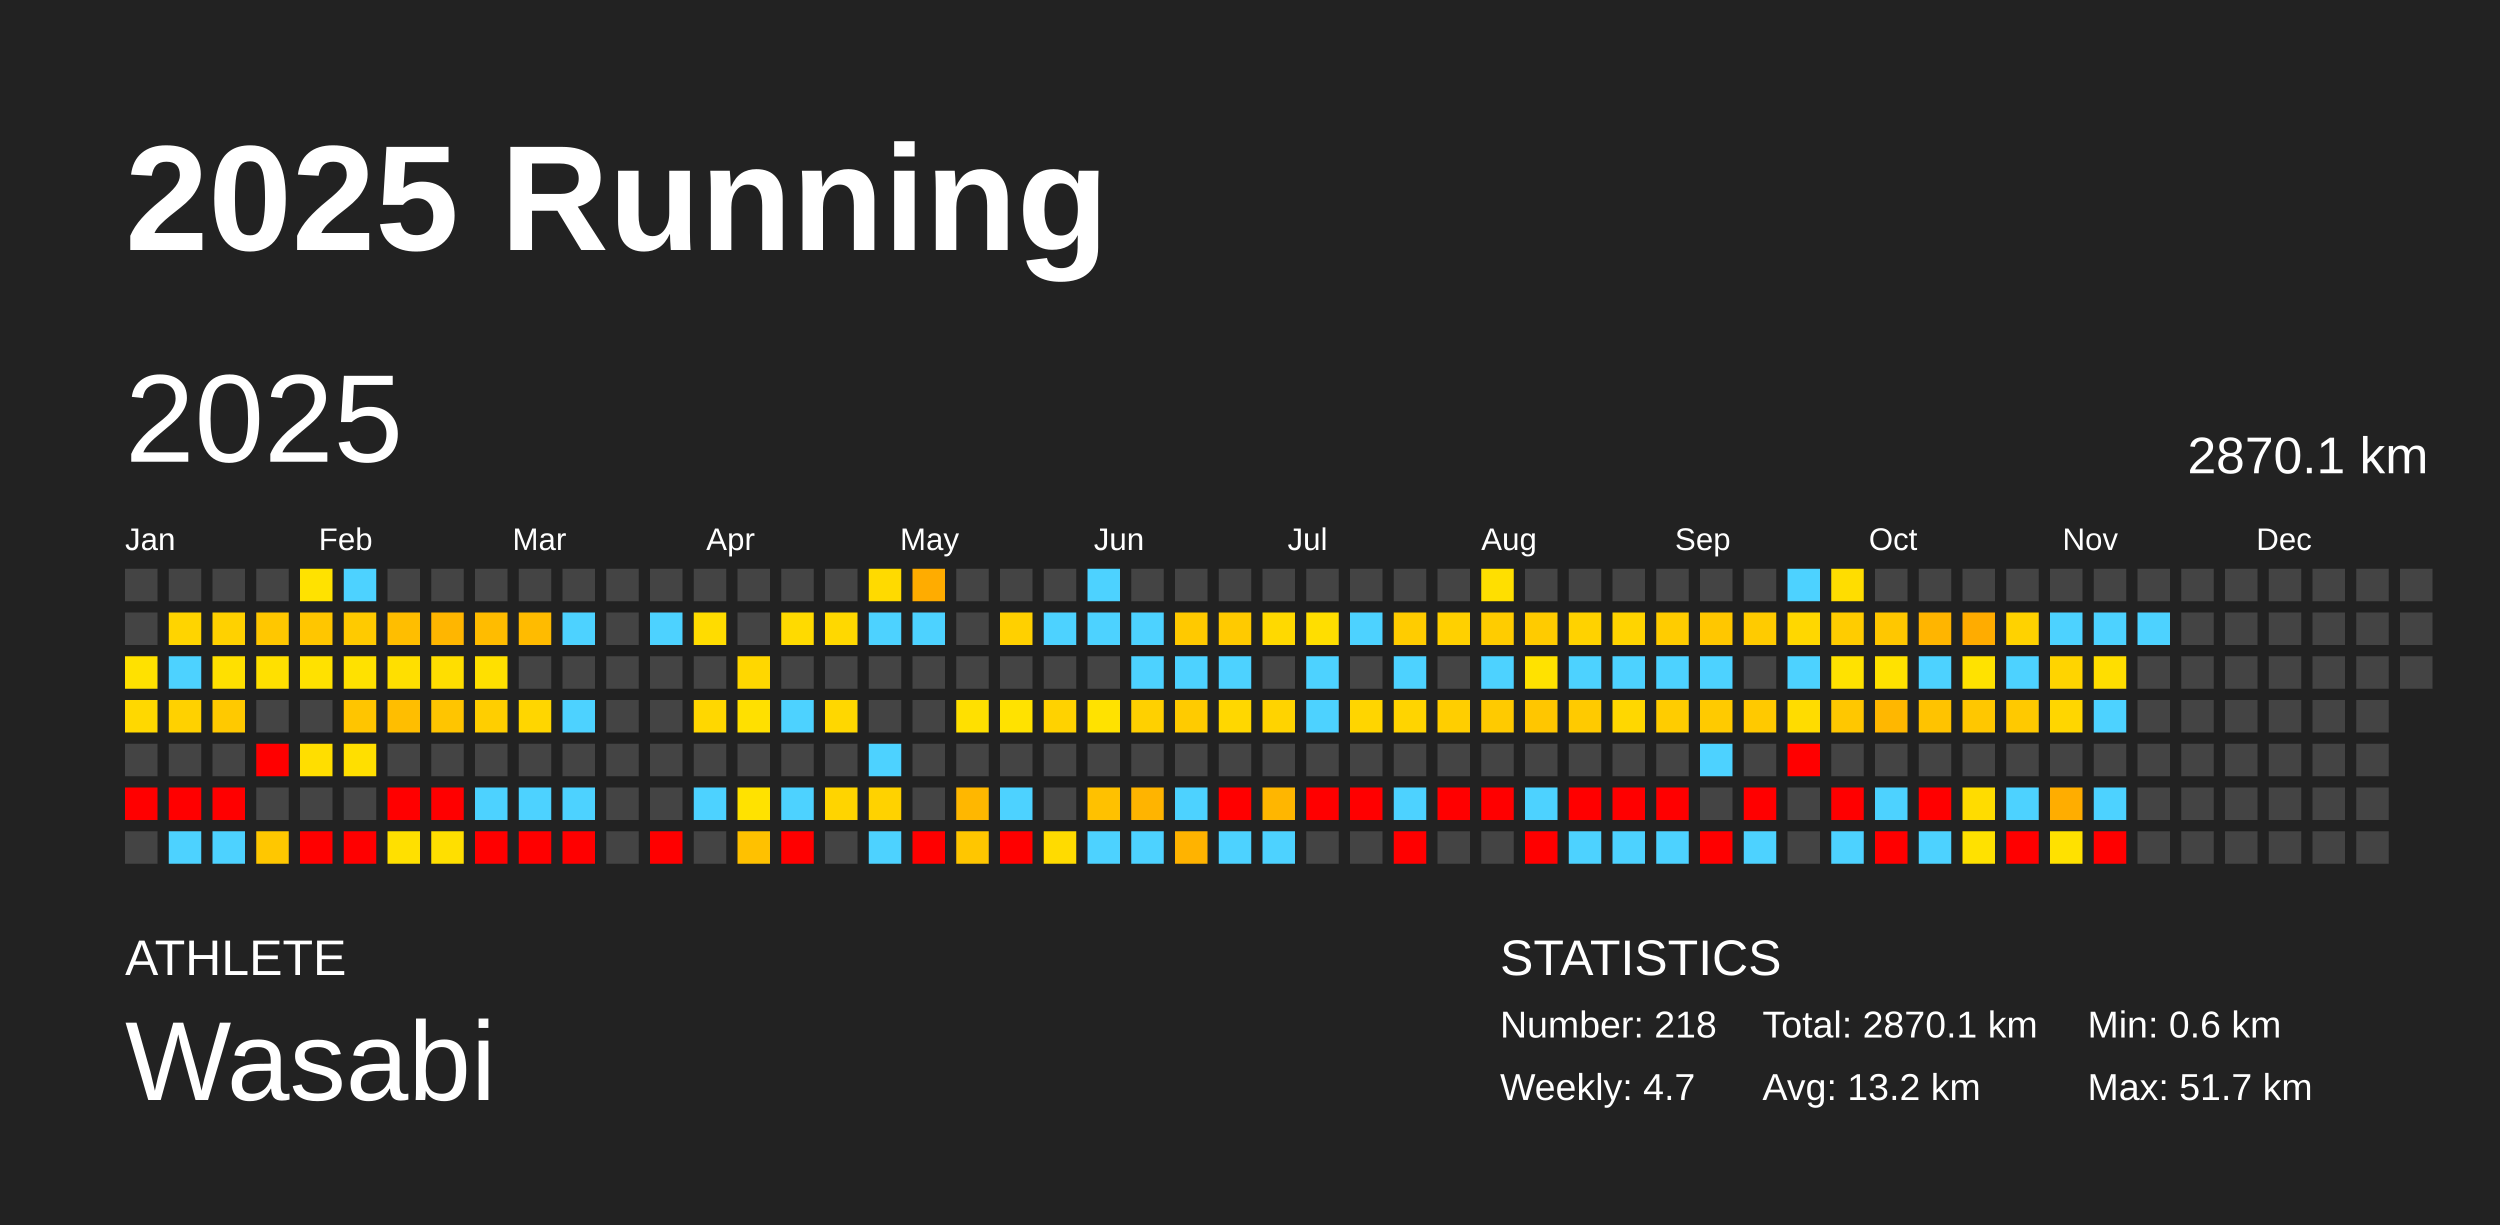
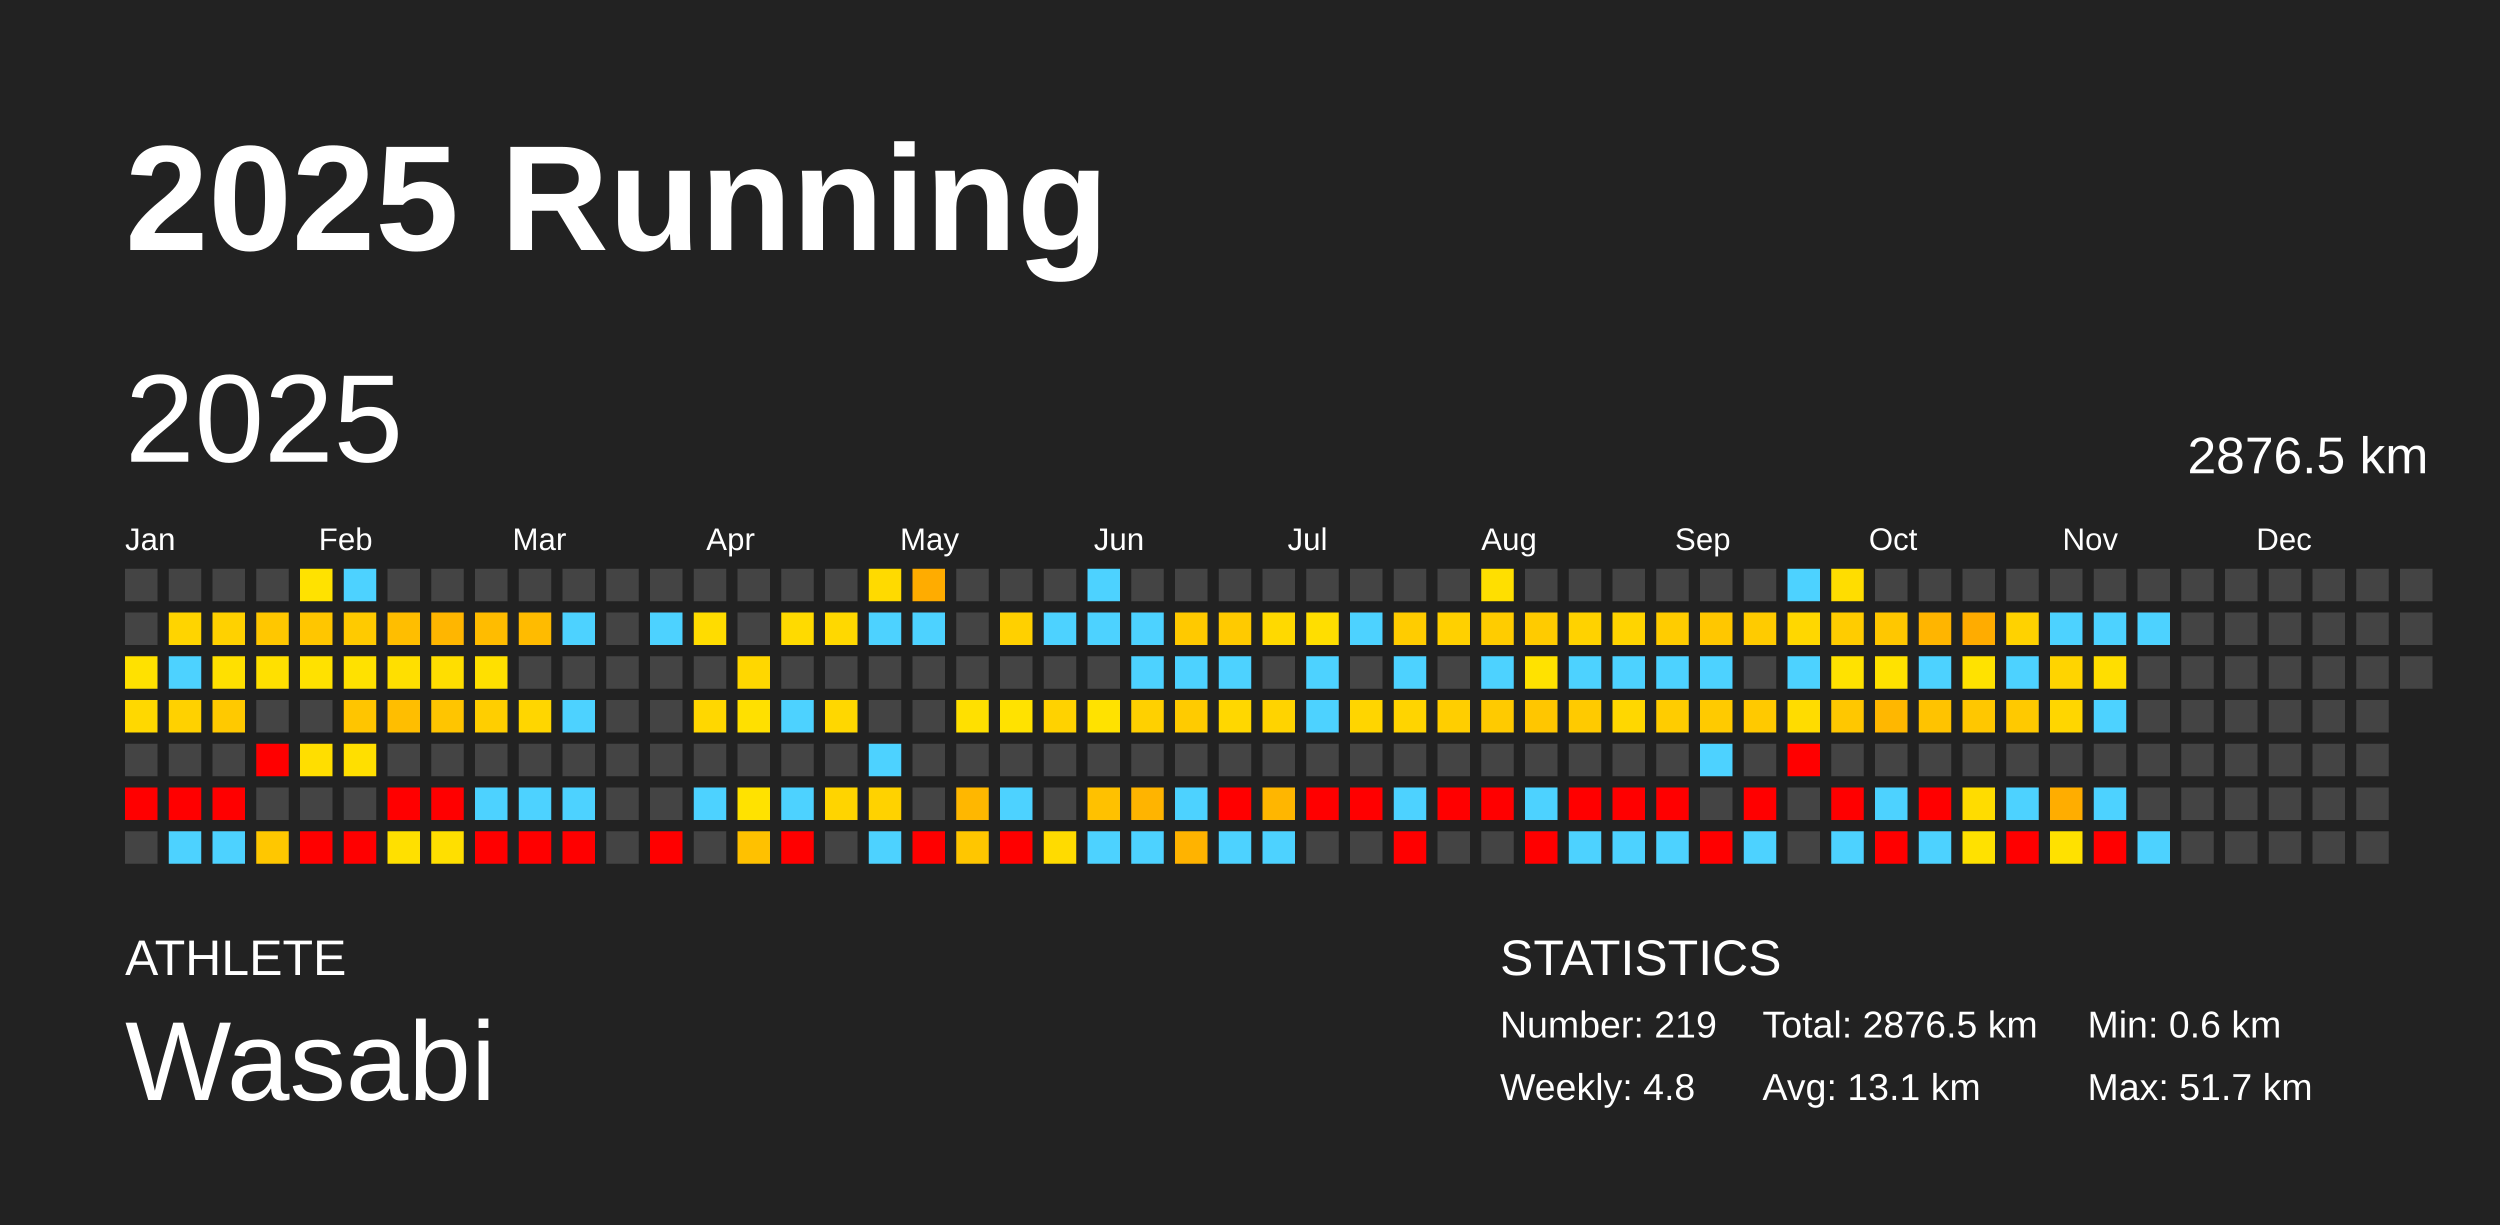
<svg xmlns="http://www.w3.org/2000/svg" baseProfile="full" height="98mm" version="1.1" viewBox="0,0,200,98" width="200mm">
  <defs />
  <rect fill="#222222" height="98" width="200" x="0" y="0" />
  <text fill="#FFFFFF" style="font-size:12px; font-family:Arial; font-weight:bold;" x="10" y="20">2025 Running</text>
  <text fill="#FFFFFF" style="font-size:4px; font-family:Arial" x="10" y="78">ATHLETE</text>
  <text fill="#FFFFFF" style="font-size:9px; font-family:Arial" x="10" y="88">Wasabi</text>
  <text fill="#FFFFFF" style="font-size:4px; font-family:Arial" x="120" y="78">STATISTICS</text>
-   <text fill="#FFFFFF" style="font-size:3px; font-family:Arial" x="120" y="83">Number: 218</text>
-   <text fill="#FFFFFF" style="font-size:3px; font-family:Arial" x="120" y="88">Weekly: 4.7</text>
-   <text fill="#FFFFFF" style="font-size:3px; font-family:Arial" x="141" y="83">Total: 2870.1 km</text>
-   <text fill="#FFFFFF" style="font-size:3px; font-family:Arial" x="141" y="88">Avg: 13.2 km</text>
+   <text fill="#FFFFFF" style="font-size:3px; font-family:Arial" x="120" y="83">Number: 219</text>
+   <text fill="#FFFFFF" style="font-size:3px; font-family:Arial" x="120" y="88">Weekly: 4.8</text>
+   <text fill="#FFFFFF" style="font-size:3px; font-family:Arial" x="141" y="83">Total: 2876.5 km</text>
+   <text fill="#FFFFFF" style="font-size:3px; font-family:Arial" x="141" y="88">Avg: 13.1 km</text>
  <text fill="#FFFFFF" style="font-size:3px; font-family:Arial" x="167" y="83">Min: 0.6 km</text>
  <text fill="#FFFFFF" style="font-size:3px; font-family:Arial" x="167" y="88">Max: 51.7 km</text>
  <text dominant-baseline="hanging" fill="#FFFFFF" style="font-size:10.0px; font-family:Arial;" x="10" y="30">2025</text>
-   <text dominant-baseline="hanging" fill="#FFFFFF" style="font-size:4.125px; font-family:Arial;" x="175" y="35">2870.1 km</text>
+   <text dominant-baseline="hanging" fill="#FFFFFF" style="font-size:4.125px; font-family:Arial;" x="175" y="35">2876.5 km</text>
  <text fill="#FFFFFF" style="font-size:2.5px; font-family:Arial" x="10.0" y="44">Jan</text>
  <text fill="#FFFFFF" style="font-size:2.5px; font-family:Arial" x="25.5" y="44">Feb</text>
  <text fill="#FFFFFF" style="font-size:2.5px; font-family:Arial" x="41.0" y="44">Mar</text>
  <text fill="#FFFFFF" style="font-size:2.5px; font-family:Arial" x="56.5" y="44">Apr</text>
  <text fill="#FFFFFF" style="font-size:2.5px; font-family:Arial" x="72.0" y="44">May</text>
  <text fill="#FFFFFF" style="font-size:2.5px; font-family:Arial" x="87.5" y="44">Jun</text>
  <text fill="#FFFFFF" style="font-size:2.5px; font-family:Arial" x="103.0" y="44">Jul</text>
  <text fill="#FFFFFF" style="font-size:2.5px; font-family:Arial" x="118.5" y="44">Aug</text>
  <text fill="#FFFFFF" style="font-size:2.5px; font-family:Arial" x="134.0" y="44">Sep</text>
  <text fill="#FFFFFF" style="font-size:2.5px; font-family:Arial" x="149.5" y="44">Oct</text>
  <text fill="#FFFFFF" style="font-size:2.5px; font-family:Arial" x="165.0" y="44">Nov</text>
  <text fill="#FFFFFF" style="font-size:2.5px; font-family:Arial" x="180.5" y="44">Dec</text>
  <rect fill="#444444" height="2.6" width="2.6" x="10.0" y="45.5" />
  <rect fill="#444444" height="2.6" width="2.6" x="10.0" y="49.0" />
  <rect fill="#ffe100" height="2.6" width="2.6" x="10.0" y="52.5" />
  <rect fill="#ffd800" height="2.6" width="2.6" x="10.0" y="56.0" />
  <rect fill="#444444" height="2.6" width="2.6" x="10.0" y="59.5" />
  <rect fill="red" height="2.6" width="2.6" x="10.0" y="63.0" />
  <rect fill="#444444" height="2.6" width="2.6" x="10.0" y="66.5" />
  <rect fill="#444444" height="2.6" width="2.6" x="13.5" y="45.5" />
  <rect fill="#ffd400" height="2.6" width="2.6" x="13.5" y="49.0" />
  <rect fill="#4dd2ff" height="2.6" width="2.6" x="13.5" y="52.5" />
  <rect fill="#ffd100" height="2.6" width="2.6" x="13.5" y="56.0" />
  <rect fill="#444444" height="2.6" width="2.6" x="13.5" y="59.5" />
  <rect fill="red" height="2.6" width="2.6" x="13.5" y="63.0" />
  <rect fill="#4dd2ff" height="2.6" width="2.6" x="13.5" y="66.5" />
  <rect fill="#444444" height="2.6" width="2.6" x="17.0" y="45.5" />
  <rect fill="#ffd100" height="2.6" width="2.6" x="17.0" y="49.0" />
  <rect fill="#ffe000" height="2.6" width="2.6" x="17.0" y="52.5" />
  <rect fill="#ffc900" height="2.6" width="2.6" x="17.0" y="56.0" />
  <rect fill="#444444" height="2.6" width="2.6" x="17.0" y="59.5" />
  <rect fill="red" height="2.6" width="2.6" x="17.0" y="63.0" />
  <rect fill="#4dd2ff" height="2.6" width="2.6" x="17.0" y="66.5" />
  <rect fill="#444444" height="2.6" width="2.6" x="20.5" y="45.5" />
  <rect fill="#ffc700" height="2.6" width="2.6" x="20.5" y="49.0" />
  <rect fill="#ffe000" height="2.6" width="2.6" x="20.5" y="52.5" />
  <rect fill="#444444" height="2.6" width="2.6" x="20.5" y="56.0" />
  <rect fill="red" height="2.6" width="2.6" x="20.5" y="59.5" />
  <rect fill="#444444" height="2.6" width="2.6" x="20.5" y="63.0" />
  <rect fill="#ffc700" height="2.6" width="2.6" x="20.5" y="66.5" />
  <rect fill="#ffe200" height="2.6" width="2.6" x="24.0" y="45.5" />
  <rect fill="#ffc600" height="2.6" width="2.6" x="24.0" y="49.0" />
  <rect fill="#ffe100" height="2.6" width="2.6" x="24.0" y="52.5" />
  <rect fill="#444444" height="2.6" width="2.6" x="24.0" y="56.0" />
  <rect fill="#ffde00" height="2.6" width="2.6" x="24.0" y="59.5" />
  <rect fill="#444444" height="2.6" width="2.6" x="24.0" y="63.0" />
  <rect fill="red" height="2.6" width="2.6" x="24.0" y="66.5" />
  <rect fill="#4dd2ff" height="2.6" width="2.6" x="27.5" y="45.5" />
  <rect fill="#ffca00" height="2.6" width="2.6" x="27.5" y="49.0" />
  <rect fill="#ffe100" height="2.6" width="2.6" x="27.5" y="52.5" />
  <rect fill="#ffc500" height="2.6" width="2.6" x="27.5" y="56.0" />
  <rect fill="#ffdf00" height="2.6" width="2.6" x="27.5" y="59.5" />
  <rect fill="#444444" height="2.6" width="2.6" x="27.5" y="63.0" />
  <rect fill="red" height="2.6" width="2.6" x="27.5" y="66.5" />
  <rect fill="#444444" height="2.6" width="2.6" x="31.0" y="45.5" />
  <rect fill="#ffbe00" height="2.6" width="2.6" x="31.0" y="49.0" />
  <rect fill="#ffdf00" height="2.6" width="2.6" x="31.0" y="52.5" />
  <rect fill="#ffbe00" height="2.6" width="2.6" x="31.0" y="56.0" />
  <rect fill="#444444" height="2.6" width="2.6" x="31.0" y="59.5" />
  <rect fill="red" height="2.6" width="2.6" x="31.0" y="63.0" />
  <rect fill="#ffe000" height="2.6" width="2.6" x="31.0" y="66.5" />
  <rect fill="#444444" height="2.6" width="2.6" x="34.5" y="45.5" />
  <rect fill="#ffb600" height="2.6" width="2.6" x="34.5" y="49.0" />
  <rect fill="#ffde00" height="2.6" width="2.6" x="34.5" y="52.5" />
  <rect fill="#ffc500" height="2.6" width="2.6" x="34.5" y="56.0" />
  <rect fill="#444444" height="2.6" width="2.6" x="34.5" y="59.5" />
  <rect fill="red" height="2.6" width="2.6" x="34.5" y="63.0" />
  <rect fill="#ffdf00" height="2.6" width="2.6" x="34.5" y="66.5" />
  <rect fill="#444444" height="2.6" width="2.6" x="38.0" y="45.5" />
  <rect fill="#ffbc00" height="2.6" width="2.6" x="38.0" y="49.0" />
  <rect fill="#ffe000" height="2.6" width="2.6" x="38.0" y="52.5" />
  <rect fill="#ffce00" height="2.6" width="2.6" x="38.0" y="56.0" />
  <rect fill="#444444" height="2.6" width="2.6" x="38.0" y="59.5" />
  <rect fill="#4dd2ff" height="2.6" width="2.6" x="38.0" y="63.0" />
  <rect fill="red" height="2.6" width="2.6" x="38.0" y="66.5" />
  <rect fill="#444444" height="2.6" width="2.6" x="41.5" y="45.5" />
  <rect fill="#ffbb00" height="2.6" width="2.6" x="41.5" y="49.0" />
  <rect fill="#444444" height="2.6" width="2.6" x="41.5" y="52.5" />
  <rect fill="#ffd600" height="2.6" width="2.6" x="41.5" y="56.0" />
  <rect fill="#444444" height="2.6" width="2.6" x="41.5" y="59.5" />
  <rect fill="#4dd2ff" height="2.6" width="2.6" x="41.5" y="63.0" />
  <rect fill="red" height="2.6" width="2.6" x="41.5" y="66.5" />
  <rect fill="#444444" height="2.6" width="2.6" x="45.0" y="45.5" />
  <rect fill="#4dd2ff" height="2.6" width="2.6" x="45.0" y="49.0" />
  <rect fill="#444444" height="2.6" width="2.6" x="45.0" y="52.5" />
  <rect fill="#4dd2ff" height="2.6" width="2.6" x="45.0" y="56.0" />
  <rect fill="#444444" height="2.6" width="2.6" x="45.0" y="59.5" />
  <rect fill="#4dd2ff" height="2.6" width="2.6" x="45.0" y="63.0" />
  <rect fill="red" height="2.6" width="2.6" x="45.0" y="66.5" />
  <rect fill="#444444" height="2.6" width="2.6" x="48.5" y="45.5" />
  <rect fill="#444444" height="2.6" width="2.6" x="48.5" y="49.0" />
  <rect fill="#444444" height="2.6" width="2.6" x="48.5" y="52.5" />
  <rect fill="#444444" height="2.6" width="2.6" x="48.5" y="56.0" />
  <rect fill="#444444" height="2.6" width="2.6" x="48.5" y="59.5" />
  <rect fill="#444444" height="2.6" width="2.6" x="48.5" y="63.0" />
  <rect fill="#444444" height="2.6" width="2.6" x="48.5" y="66.5" />
  <rect fill="#444444" height="2.6" width="2.6" x="52.0" y="45.5" />
  <rect fill="#4dd2ff" height="2.6" width="2.6" x="52.0" y="49.0" />
  <rect fill="#444444" height="2.6" width="2.6" x="52.0" y="52.5" />
  <rect fill="#444444" height="2.6" width="2.6" x="52.0" y="56.0" />
  <rect fill="#444444" height="2.6" width="2.6" x="52.0" y="59.5" />
  <rect fill="#444444" height="2.6" width="2.6" x="52.0" y="63.0" />
  <rect fill="red" height="2.6" width="2.6" x="52.0" y="66.5" />
  <rect fill="#444444" height="2.6" width="2.6" x="55.5" y="45.5" />
  <rect fill="#ffdc00" height="2.6" width="2.6" x="55.5" y="49.0" />
  <rect fill="#444444" height="2.6" width="2.6" x="55.5" y="52.5" />
  <rect fill="#ffd700" height="2.6" width="2.6" x="55.5" y="56.0" />
  <rect fill="#444444" height="2.6" width="2.6" x="55.5" y="59.5" />
  <rect fill="#4dd2ff" height="2.6" width="2.6" x="55.5" y="63.0" />
  <rect fill="#444444" height="2.6" width="2.6" x="55.5" y="66.5" />
  <rect fill="#444444" height="2.6" width="2.6" x="59.0" y="45.5" />
  <rect fill="#444444" height="2.6" width="2.6" x="59.0" y="49.0" />
  <rect fill="#ffd700" height="2.6" width="2.6" x="59.0" y="52.5" />
  <rect fill="#ffe000" height="2.6" width="2.6" x="59.0" y="56.0" />
  <rect fill="#444444" height="2.6" width="2.6" x="59.0" y="59.5" />
  <rect fill="#ffe200" height="2.6" width="2.6" x="59.0" y="63.0" />
  <rect fill="#ffc100" height="2.6" width="2.6" x="59.0" y="66.5" />
  <rect fill="#444444" height="2.6" width="2.6" x="62.5" y="45.5" />
  <rect fill="#ffda00" height="2.6" width="2.6" x="62.5" y="49.0" />
  <rect fill="#444444" height="2.6" width="2.6" x="62.5" y="52.5" />
  <rect fill="#4dd2ff" height="2.6" width="2.6" x="62.5" y="56.0" />
  <rect fill="#444444" height="2.6" width="2.6" x="62.5" y="59.5" />
  <rect fill="#4dd2ff" height="2.6" width="2.6" x="62.5" y="63.0" />
  <rect fill="red" height="2.6" width="2.6" x="62.5" y="66.5" />
  <rect fill="#444444" height="2.6" width="2.6" x="66.0" y="45.5" />
  <rect fill="#ffd800" height="2.6" width="2.6" x="66.0" y="49.0" />
  <rect fill="#444444" height="2.6" width="2.6" x="66.0" y="52.5" />
  <rect fill="#ffd700" height="2.6" width="2.6" x="66.0" y="56.0" />
  <rect fill="#444444" height="2.6" width="2.6" x="66.0" y="59.5" />
  <rect fill="#ffd400" height="2.6" width="2.6" x="66.0" y="63.0" />
  <rect fill="#444444" height="2.6" width="2.6" x="66.0" y="66.5" />
  <rect fill="#ffda00" height="2.6" width="2.6" x="69.5" y="45.5" />
  <rect fill="#4dd2ff" height="2.6" width="2.6" x="69.5" y="49.0" />
  <rect fill="#444444" height="2.6" width="2.6" x="69.5" y="52.5" />
  <rect fill="#444444" height="2.6" width="2.6" x="69.5" y="56.0" />
  <rect fill="#4dd2ff" height="2.6" width="2.6" x="69.5" y="59.5" />
  <rect fill="#ffd200" height="2.6" width="2.6" x="69.5" y="63.0" />
  <rect fill="#4dd2ff" height="2.6" width="2.6" x="69.5" y="66.5" />
  <rect fill="#ffac00" height="2.6" width="2.6" x="73.0" y="45.5" />
  <rect fill="#4dd2ff" height="2.6" width="2.6" x="73.0" y="49.0" />
  <rect fill="#444444" height="2.6" width="2.6" x="73.0" y="52.5" />
  <rect fill="#444444" height="2.6" width="2.6" x="73.0" y="56.0" />
  <rect fill="#444444" height="2.6" width="2.6" x="73.0" y="59.5" />
  <rect fill="#444444" height="2.6" width="2.6" x="73.0" y="63.0" />
  <rect fill="red" height="2.6" width="2.6" x="73.0" y="66.5" />
  <rect fill="#444444" height="2.6" width="2.6" x="76.5" y="45.5" />
  <rect fill="#444444" height="2.6" width="2.6" x="76.5" y="49.0" />
  <rect fill="#444444" height="2.6" width="2.6" x="76.5" y="52.5" />
  <rect fill="#ffe000" height="2.6" width="2.6" x="76.5" y="56.0" />
  <rect fill="#444444" height="2.6" width="2.6" x="76.5" y="59.5" />
  <rect fill="#ffb700" height="2.6" width="2.6" x="76.5" y="63.0" />
  <rect fill="#ffc600" height="2.6" width="2.6" x="76.5" y="66.5" />
  <rect fill="#444444" height="2.6" width="2.6" x="80.0" y="45.5" />
  <rect fill="#ffd000" height="2.6" width="2.6" x="80.0" y="49.0" />
  <rect fill="#444444" height="2.6" width="2.6" x="80.0" y="52.5" />
  <rect fill="#ffe200" height="2.6" width="2.6" x="80.0" y="56.0" />
  <rect fill="#444444" height="2.6" width="2.6" x="80.0" y="59.5" />
  <rect fill="#4dd2ff" height="2.6" width="2.6" x="80.0" y="63.0" />
  <rect fill="red" height="2.6" width="2.6" x="80.0" y="66.5" />
  <rect fill="#444444" height="2.6" width="2.6" x="83.5" y="45.5" />
  <rect fill="#4dd2ff" height="2.6" width="2.6" x="83.5" y="49.0" />
  <rect fill="#444444" height="2.6" width="2.6" x="83.5" y="52.5" />
  <rect fill="#ffd200" height="2.6" width="2.6" x="83.5" y="56.0" />
  <rect fill="#444444" height="2.6" width="2.6" x="83.5" y="59.5" />
  <rect fill="#444444" height="2.6" width="2.6" x="83.5" y="63.0" />
  <rect fill="#ffdb00" height="2.6" width="2.6" x="83.5" y="66.5" />
  <rect fill="#4dd2ff" height="2.6" width="2.6" x="87.0" y="45.5" />
  <rect fill="#4dd2ff" height="2.6" width="2.6" x="87.0" y="49.0" />
  <rect fill="#444444" height="2.6" width="2.6" x="87.0" y="52.5" />
  <rect fill="#ffe200" height="2.6" width="2.6" x="87.0" y="56.0" />
  <rect fill="#444444" height="2.6" width="2.6" x="87.0" y="59.5" />
  <rect fill="#ffc100" height="2.6" width="2.6" x="87.0" y="63.0" />
  <rect fill="#4dd2ff" height="2.6" width="2.6" x="87.0" y="66.5" />
  <rect fill="#444444" height="2.6" width="2.6" x="90.5" y="45.5" />
  <rect fill="#4dd2ff" height="2.6" width="2.6" x="90.5" y="49.0" />
  <rect fill="#4dd2ff" height="2.6" width="2.6" x="90.5" y="52.5" />
  <rect fill="#ffd000" height="2.6" width="2.6" x="90.5" y="56.0" />
  <rect fill="#444444" height="2.6" width="2.6" x="90.5" y="59.5" />
  <rect fill="#ffb400" height="2.6" width="2.6" x="90.5" y="63.0" />
  <rect fill="#4dd2ff" height="2.6" width="2.6" x="90.5" y="66.5" />
  <rect fill="#444444" height="2.6" width="2.6" x="94.0" y="45.5" />
  <rect fill="#ffc900" height="2.6" width="2.6" x="94.0" y="49.0" />
  <rect fill="#4dd2ff" height="2.6" width="2.6" x="94.0" y="52.5" />
  <rect fill="#ffcb00" height="2.6" width="2.6" x="94.0" y="56.0" />
  <rect fill="#444444" height="2.6" width="2.6" x="94.0" y="59.5" />
  <rect fill="#4dd2ff" height="2.6" width="2.6" x="94.0" y="63.0" />
  <rect fill="#ffb300" height="2.6" width="2.6" x="94.0" y="66.5" />
  <rect fill="#444444" height="2.6" width="2.6" x="97.5" y="45.5" />
  <rect fill="#ffca00" height="2.6" width="2.6" x="97.5" y="49.0" />
  <rect fill="#4dd2ff" height="2.6" width="2.6" x="97.5" y="52.5" />
  <rect fill="#ffd700" height="2.6" width="2.6" x="97.5" y="56.0" />
  <rect fill="#444444" height="2.6" width="2.6" x="97.5" y="59.5" />
  <rect fill="red" height="2.6" width="2.6" x="97.5" y="63.0" />
  <rect fill="#4dd2ff" height="2.6" width="2.6" x="97.5" y="66.5" />
  <rect fill="#444444" height="2.6" width="2.6" x="101.0" y="45.5" />
  <rect fill="#ffd900" height="2.6" width="2.6" x="101.0" y="49.0" />
  <rect fill="#444444" height="2.6" width="2.6" x="101.0" y="52.5" />
  <rect fill="#ffd300" height="2.6" width="2.6" x="101.0" y="56.0" />
  <rect fill="#444444" height="2.6" width="2.6" x="101.0" y="59.5" />
  <rect fill="#ffb600" height="2.6" width="2.6" x="101.0" y="63.0" />
  <rect fill="#4dd2ff" height="2.6" width="2.6" x="101.0" y="66.5" />
  <rect fill="#444444" height="2.6" width="2.6" x="104.5" y="45.5" />
  <rect fill="#ffde00" height="2.6" width="2.6" x="104.5" y="49.0" />
  <rect fill="#4dd2ff" height="2.6" width="2.6" x="104.5" y="52.5" />
  <rect fill="#4dd2ff" height="2.6" width="2.6" x="104.5" y="56.0" />
  <rect fill="#444444" height="2.6" width="2.6" x="104.5" y="59.5" />
  <rect fill="red" height="2.6" width="2.6" x="104.5" y="63.0" />
  <rect fill="#444444" height="2.6" width="2.6" x="104.5" y="66.5" />
  <rect fill="#444444" height="2.6" width="2.6" x="108.0" y="45.5" />
  <rect fill="#4dd2ff" height="2.6" width="2.6" x="108.0" y="49.0" />
  <rect fill="#444444" height="2.6" width="2.6" x="108.0" y="52.5" />
  <rect fill="#ffd500" height="2.6" width="2.6" x="108.0" y="56.0" />
  <rect fill="#444444" height="2.6" width="2.6" x="108.0" y="59.5" />
  <rect fill="red" height="2.6" width="2.6" x="108.0" y="63.0" />
  <rect fill="#444444" height="2.6" width="2.6" x="108.0" y="66.5" />
  <rect fill="#444444" height="2.6" width="2.6" x="111.5" y="45.5" />
  <rect fill="#ffcc00" height="2.6" width="2.6" x="111.5" y="49.0" />
  <rect fill="#4dd2ff" height="2.6" width="2.6" x="111.5" y="52.5" />
  <rect fill="#ffd400" height="2.6" width="2.6" x="111.5" y="56.0" />
  <rect fill="#444444" height="2.6" width="2.6" x="111.5" y="59.5" />
  <rect fill="#4dd2ff" height="2.6" width="2.6" x="111.5" y="63.0" />
  <rect fill="red" height="2.6" width="2.6" x="111.5" y="66.5" />
  <rect fill="#444444" height="2.6" width="2.6" x="115.0" y="45.5" />
  <rect fill="#ffd000" height="2.6" width="2.6" x="115.0" y="49.0" />
  <rect fill="#444444" height="2.6" width="2.6" x="115.0" y="52.5" />
  <rect fill="#ffce00" height="2.6" width="2.6" x="115.0" y="56.0" />
  <rect fill="#444444" height="2.6" width="2.6" x="115.0" y="59.5" />
  <rect fill="red" height="2.6" width="2.6" x="115.0" y="63.0" />
  <rect fill="#444444" height="2.6" width="2.6" x="115.0" y="66.5" />
  <rect fill="#ffdf00" height="2.6" width="2.6" x="118.5" y="45.5" />
  <rect fill="#ffcc00" height="2.6" width="2.6" x="118.5" y="49.0" />
  <rect fill="#4dd2ff" height="2.6" width="2.6" x="118.5" y="52.5" />
  <rect fill="#ffca00" height="2.6" width="2.6" x="118.5" y="56.0" />
  <rect fill="#444444" height="2.6" width="2.6" x="118.5" y="59.5" />
  <rect fill="red" height="2.6" width="2.6" x="118.5" y="63.0" />
  <rect fill="#444444" height="2.6" width="2.6" x="118.5" y="66.5" />
  <rect fill="#444444" height="2.6" width="2.6" x="122.0" y="45.5" />
  <rect fill="#ffcb00" height="2.6" width="2.6" x="122.0" y="49.0" />
  <rect fill="#ffe200" height="2.6" width="2.6" x="122.0" y="52.5" />
  <rect fill="#ffc600" height="2.6" width="2.6" x="122.0" y="56.0" />
  <rect fill="#444444" height="2.6" width="2.6" x="122.0" y="59.5" />
  <rect fill="#4dd2ff" height="2.6" width="2.6" x="122.0" y="63.0" />
  <rect fill="red" height="2.6" width="2.6" x="122.0" y="66.5" />
  <rect fill="#444444" height="2.6" width="2.6" x="125.5" y="45.5" />
  <rect fill="#ffd200" height="2.6" width="2.6" x="125.5" y="49.0" />
  <rect fill="#4dd2ff" height="2.6" width="2.6" x="125.5" y="52.5" />
  <rect fill="#ffca00" height="2.6" width="2.6" x="125.5" y="56.0" />
  <rect fill="#444444" height="2.6" width="2.6" x="125.5" y="59.5" />
  <rect fill="red" height="2.6" width="2.6" x="125.5" y="63.0" />
  <rect fill="#4dd2ff" height="2.6" width="2.6" x="125.5" y="66.5" />
  <rect fill="#444444" height="2.6" width="2.6" x="129.0" y="45.5" />
  <rect fill="#ffd400" height="2.6" width="2.6" x="129.0" y="49.0" />
  <rect fill="#4dd2ff" height="2.6" width="2.6" x="129.0" y="52.5" />
  <rect fill="#ffd700" height="2.6" width="2.6" x="129.0" y="56.0" />
  <rect fill="#444444" height="2.6" width="2.6" x="129.0" y="59.5" />
  <rect fill="red" height="2.6" width="2.6" x="129.0" y="63.0" />
  <rect fill="#4dd2ff" height="2.6" width="2.6" x="129.0" y="66.5" />
  <rect fill="#444444" height="2.6" width="2.6" x="132.5" y="45.5" />
  <rect fill="#ffcc00" height="2.6" width="2.6" x="132.5" y="49.0" />
  <rect fill="#4dd2ff" height="2.6" width="2.6" x="132.5" y="52.5" />
  <rect fill="#ffcc00" height="2.6" width="2.6" x="132.5" y="56.0" />
  <rect fill="#444444" height="2.6" width="2.6" x="132.5" y="59.5" />
  <rect fill="red" height="2.6" width="2.6" x="132.5" y="63.0" />
  <rect fill="#4dd2ff" height="2.6" width="2.6" x="132.5" y="66.5" />
  <rect fill="#444444" height="2.6" width="2.6" x="136.0" y="45.5" />
  <rect fill="#ffc700" height="2.6" width="2.6" x="136.0" y="49.0" />
  <rect fill="#4dd2ff" height="2.6" width="2.6" x="136.0" y="52.5" />
  <rect fill="#ffca00" height="2.6" width="2.6" x="136.0" y="56.0" />
  <rect fill="#4dd2ff" height="2.6" width="2.6" x="136.0" y="59.5" />
  <rect fill="#444444" height="2.6" width="2.6" x="136.0" y="63.0" />
  <rect fill="red" height="2.6" width="2.6" x="136.0" y="66.5" />
  <rect fill="#444444" height="2.6" width="2.6" x="139.5" y="45.5" />
  <rect fill="#ffcb00" height="2.6" width="2.6" x="139.5" y="49.0" />
  <rect fill="#444444" height="2.6" width="2.6" x="139.5" y="52.5" />
  <rect fill="#ffc900" height="2.6" width="2.6" x="139.5" y="56.0" />
  <rect fill="#444444" height="2.6" width="2.6" x="139.5" y="59.5" />
  <rect fill="red" height="2.6" width="2.6" x="139.5" y="63.0" />
  <rect fill="#4dd2ff" height="2.6" width="2.6" x="139.5" y="66.5" />
  <rect fill="#4dd2ff" height="2.6" width="2.6" x="143.0" y="45.5" />
  <rect fill="#ffd700" height="2.6" width="2.6" x="143.0" y="49.0" />
  <rect fill="#4dd2ff" height="2.6" width="2.6" x="143.0" y="52.5" />
  <rect fill="#ffdc00" height="2.6" width="2.6" x="143.0" y="56.0" />
  <rect fill="red" height="2.6" width="2.6" x="143.0" y="59.5" />
  <rect fill="#444444" height="2.6" width="2.6" x="143.0" y="63.0" />
  <rect fill="#444444" height="2.6" width="2.6" x="143.0" y="66.5" />
  <rect fill="#ffdd00" height="2.6" width="2.6" x="146.5" y="45.5" />
  <rect fill="#ffcc00" height="2.6" width="2.6" x="146.5" y="49.0" />
  <rect fill="#ffe200" height="2.6" width="2.6" x="146.5" y="52.5" />
  <rect fill="#ffc700" height="2.6" width="2.6" x="146.5" y="56.0" />
  <rect fill="#444444" height="2.6" width="2.6" x="146.5" y="59.5" />
  <rect fill="red" height="2.6" width="2.6" x="146.5" y="63.0" />
  <rect fill="#4dd2ff" height="2.6" width="2.6" x="146.5" y="66.5" />
  <rect fill="#444444" height="2.6" width="2.6" x="150.0" y="45.5" />
  <rect fill="#ffc700" height="2.6" width="2.6" x="150.0" y="49.0" />
  <rect fill="#ffe200" height="2.6" width="2.6" x="150.0" y="52.5" />
  <rect fill="#ffb700" height="2.6" width="2.6" x="150.0" y="56.0" />
  <rect fill="#444444" height="2.6" width="2.6" x="150.0" y="59.5" />
  <rect fill="#4dd2ff" height="2.6" width="2.6" x="150.0" y="63.0" />
  <rect fill="red" height="2.6" width="2.6" x="150.0" y="66.5" />
  <rect fill="#444444" height="2.6" width="2.6" x="153.5" y="45.5" />
  <rect fill="#ffb500" height="2.6" width="2.6" x="153.5" y="49.0" />
  <rect fill="#4dd2ff" height="2.6" width="2.6" x="153.5" y="52.5" />
  <rect fill="#ffc300" height="2.6" width="2.6" x="153.5" y="56.0" />
  <rect fill="#444444" height="2.6" width="2.6" x="153.5" y="59.5" />
  <rect fill="red" height="2.6" width="2.6" x="153.5" y="63.0" />
  <rect fill="#4dd2ff" height="2.6" width="2.6" x="153.5" y="66.5" />
  <rect fill="#444444" height="2.6" width="2.6" x="157.0" y="45.5" />
  <rect fill="#ffac00" height="2.6" width="2.6" x="157.0" y="49.0" />
  <rect fill="#ffe200" height="2.6" width="2.6" x="157.0" y="52.5" />
  <rect fill="#ffc700" height="2.6" width="2.6" x="157.0" y="56.0" />
  <rect fill="#444444" height="2.6" width="2.6" x="157.0" y="59.5" />
  <rect fill="#ffdc00" height="2.6" width="2.6" x="157.0" y="63.0" />
  <rect fill="#ffe100" height="2.6" width="2.6" x="157.0" y="66.5" />
  <rect fill="#444444" height="2.6" width="2.6" x="160.5" y="45.5" />
  <rect fill="#ffd200" height="2.6" width="2.6" x="160.5" y="49.0" />
  <rect fill="#4dd2ff" height="2.6" width="2.6" x="160.5" y="52.5" />
  <rect fill="#ffc900" height="2.6" width="2.6" x="160.5" y="56.0" />
  <rect fill="#444444" height="2.6" width="2.6" x="160.5" y="59.5" />
  <rect fill="#4dd2ff" height="2.6" width="2.6" x="160.5" y="63.0" />
  <rect fill="red" height="2.6" width="2.6" x="160.5" y="66.5" />
  <rect fill="#444444" height="2.6" width="2.6" x="164.0" y="45.5" />
  <rect fill="#4dd2ff" height="2.6" width="2.6" x="164.0" y="49.0" />
  <rect fill="#ffd400" height="2.6" width="2.6" x="164.0" y="52.5" />
  <rect fill="#ffd600" height="2.6" width="2.6" x="164.0" y="56.0" />
  <rect fill="#444444" height="2.6" width="2.6" x="164.0" y="59.5" />
  <rect fill="#ffad00" height="2.6" width="2.6" x="164.0" y="63.0" />
  <rect fill="#ffe100" height="2.6" width="2.6" x="164.0" y="66.5" />
  <rect fill="#444444" height="2.6" width="2.6" x="167.5" y="45.5" />
  <rect fill="#4dd2ff" height="2.6" width="2.6" x="167.5" y="49.0" />
  <rect fill="#ffde00" height="2.6" width="2.6" x="167.5" y="52.5" />
  <rect fill="#4dd2ff" height="2.6" width="2.6" x="167.5" y="56.0" />
  <rect fill="#444444" height="2.6" width="2.6" x="167.5" y="59.5" />
  <rect fill="#4dd2ff" height="2.6" width="2.6" x="167.5" y="63.0" />
  <rect fill="red" height="2.6" width="2.6" x="167.5" y="66.5" />
  <rect fill="#444444" height="2.6" width="2.6" x="171.0" y="45.5" />
  <rect fill="#4dd2ff" height="2.6" width="2.6" x="171.0" y="49.0" />
  <rect fill="#444444" height="2.6" width="2.6" x="171.0" y="52.5" />
  <rect fill="#444444" height="2.6" width="2.6" x="171.0" y="56.0" />
  <rect fill="#444444" height="2.6" width="2.6" x="171.0" y="59.5" />
  <rect fill="#444444" height="2.6" width="2.6" x="171.0" y="63.0" />
-   <rect fill="#444444" height="2.6" width="2.6" x="171.0" y="66.5" />
+   <rect fill="#4dd2ff" height="2.6" width="2.6" x="171.0" y="66.5" />
  <rect fill="#444444" height="2.6" width="2.6" x="174.5" y="45.5" />
  <rect fill="#444444" height="2.6" width="2.6" x="174.5" y="49.0" />
  <rect fill="#444444" height="2.6" width="2.6" x="174.5" y="52.5" />
  <rect fill="#444444" height="2.6" width="2.6" x="174.5" y="56.0" />
  <rect fill="#444444" height="2.6" width="2.6" x="174.5" y="59.5" />
  <rect fill="#444444" height="2.6" width="2.6" x="174.5" y="63.0" />
  <rect fill="#444444" height="2.6" width="2.6" x="174.5" y="66.5" />
  <rect fill="#444444" height="2.6" width="2.6" x="178.0" y="45.5" />
  <rect fill="#444444" height="2.6" width="2.6" x="178.0" y="49.0" />
  <rect fill="#444444" height="2.6" width="2.6" x="178.0" y="52.5" />
  <rect fill="#444444" height="2.6" width="2.6" x="178.0" y="56.0" />
  <rect fill="#444444" height="2.6" width="2.6" x="178.0" y="59.5" />
  <rect fill="#444444" height="2.6" width="2.6" x="178.0" y="63.0" />
  <rect fill="#444444" height="2.6" width="2.6" x="178.0" y="66.5" />
  <rect fill="#444444" height="2.6" width="2.6" x="181.5" y="45.5" />
  <rect fill="#444444" height="2.6" width="2.6" x="181.5" y="49.0" />
  <rect fill="#444444" height="2.6" width="2.6" x="181.5" y="52.5" />
  <rect fill="#444444" height="2.6" width="2.6" x="181.5" y="56.0" />
  <rect fill="#444444" height="2.6" width="2.6" x="181.5" y="59.5" />
  <rect fill="#444444" height="2.6" width="2.6" x="181.5" y="63.0" />
  <rect fill="#444444" height="2.6" width="2.6" x="181.5" y="66.5" />
  <rect fill="#444444" height="2.6" width="2.6" x="185.0" y="45.5" />
  <rect fill="#444444" height="2.6" width="2.6" x="185.0" y="49.0" />
  <rect fill="#444444" height="2.6" width="2.6" x="185.0" y="52.5" />
  <rect fill="#444444" height="2.6" width="2.6" x="185.0" y="56.0" />
  <rect fill="#444444" height="2.6" width="2.6" x="185.0" y="59.5" />
  <rect fill="#444444" height="2.6" width="2.6" x="185.0" y="63.0" />
  <rect fill="#444444" height="2.6" width="2.6" x="185.0" y="66.5" />
  <rect fill="#444444" height="2.6" width="2.6" x="188.5" y="45.5" />
  <rect fill="#444444" height="2.6" width="2.6" x="188.5" y="49.0" />
  <rect fill="#444444" height="2.6" width="2.6" x="188.5" y="52.5" />
  <rect fill="#444444" height="2.6" width="2.6" x="188.5" y="56.0" />
  <rect fill="#444444" height="2.6" width="2.6" x="188.5" y="59.5" />
  <rect fill="#444444" height="2.6" width="2.6" x="188.5" y="63.0" />
  <rect fill="#444444" height="2.6" width="2.6" x="188.5" y="66.5" />
  <rect fill="#444444" height="2.6" width="2.6" x="192.0" y="45.5" />
  <rect fill="#444444" height="2.6" width="2.6" x="192.0" y="49.0" />
  <rect fill="#444444" height="2.6" width="2.6" x="192.0" y="52.5" />
</svg>
